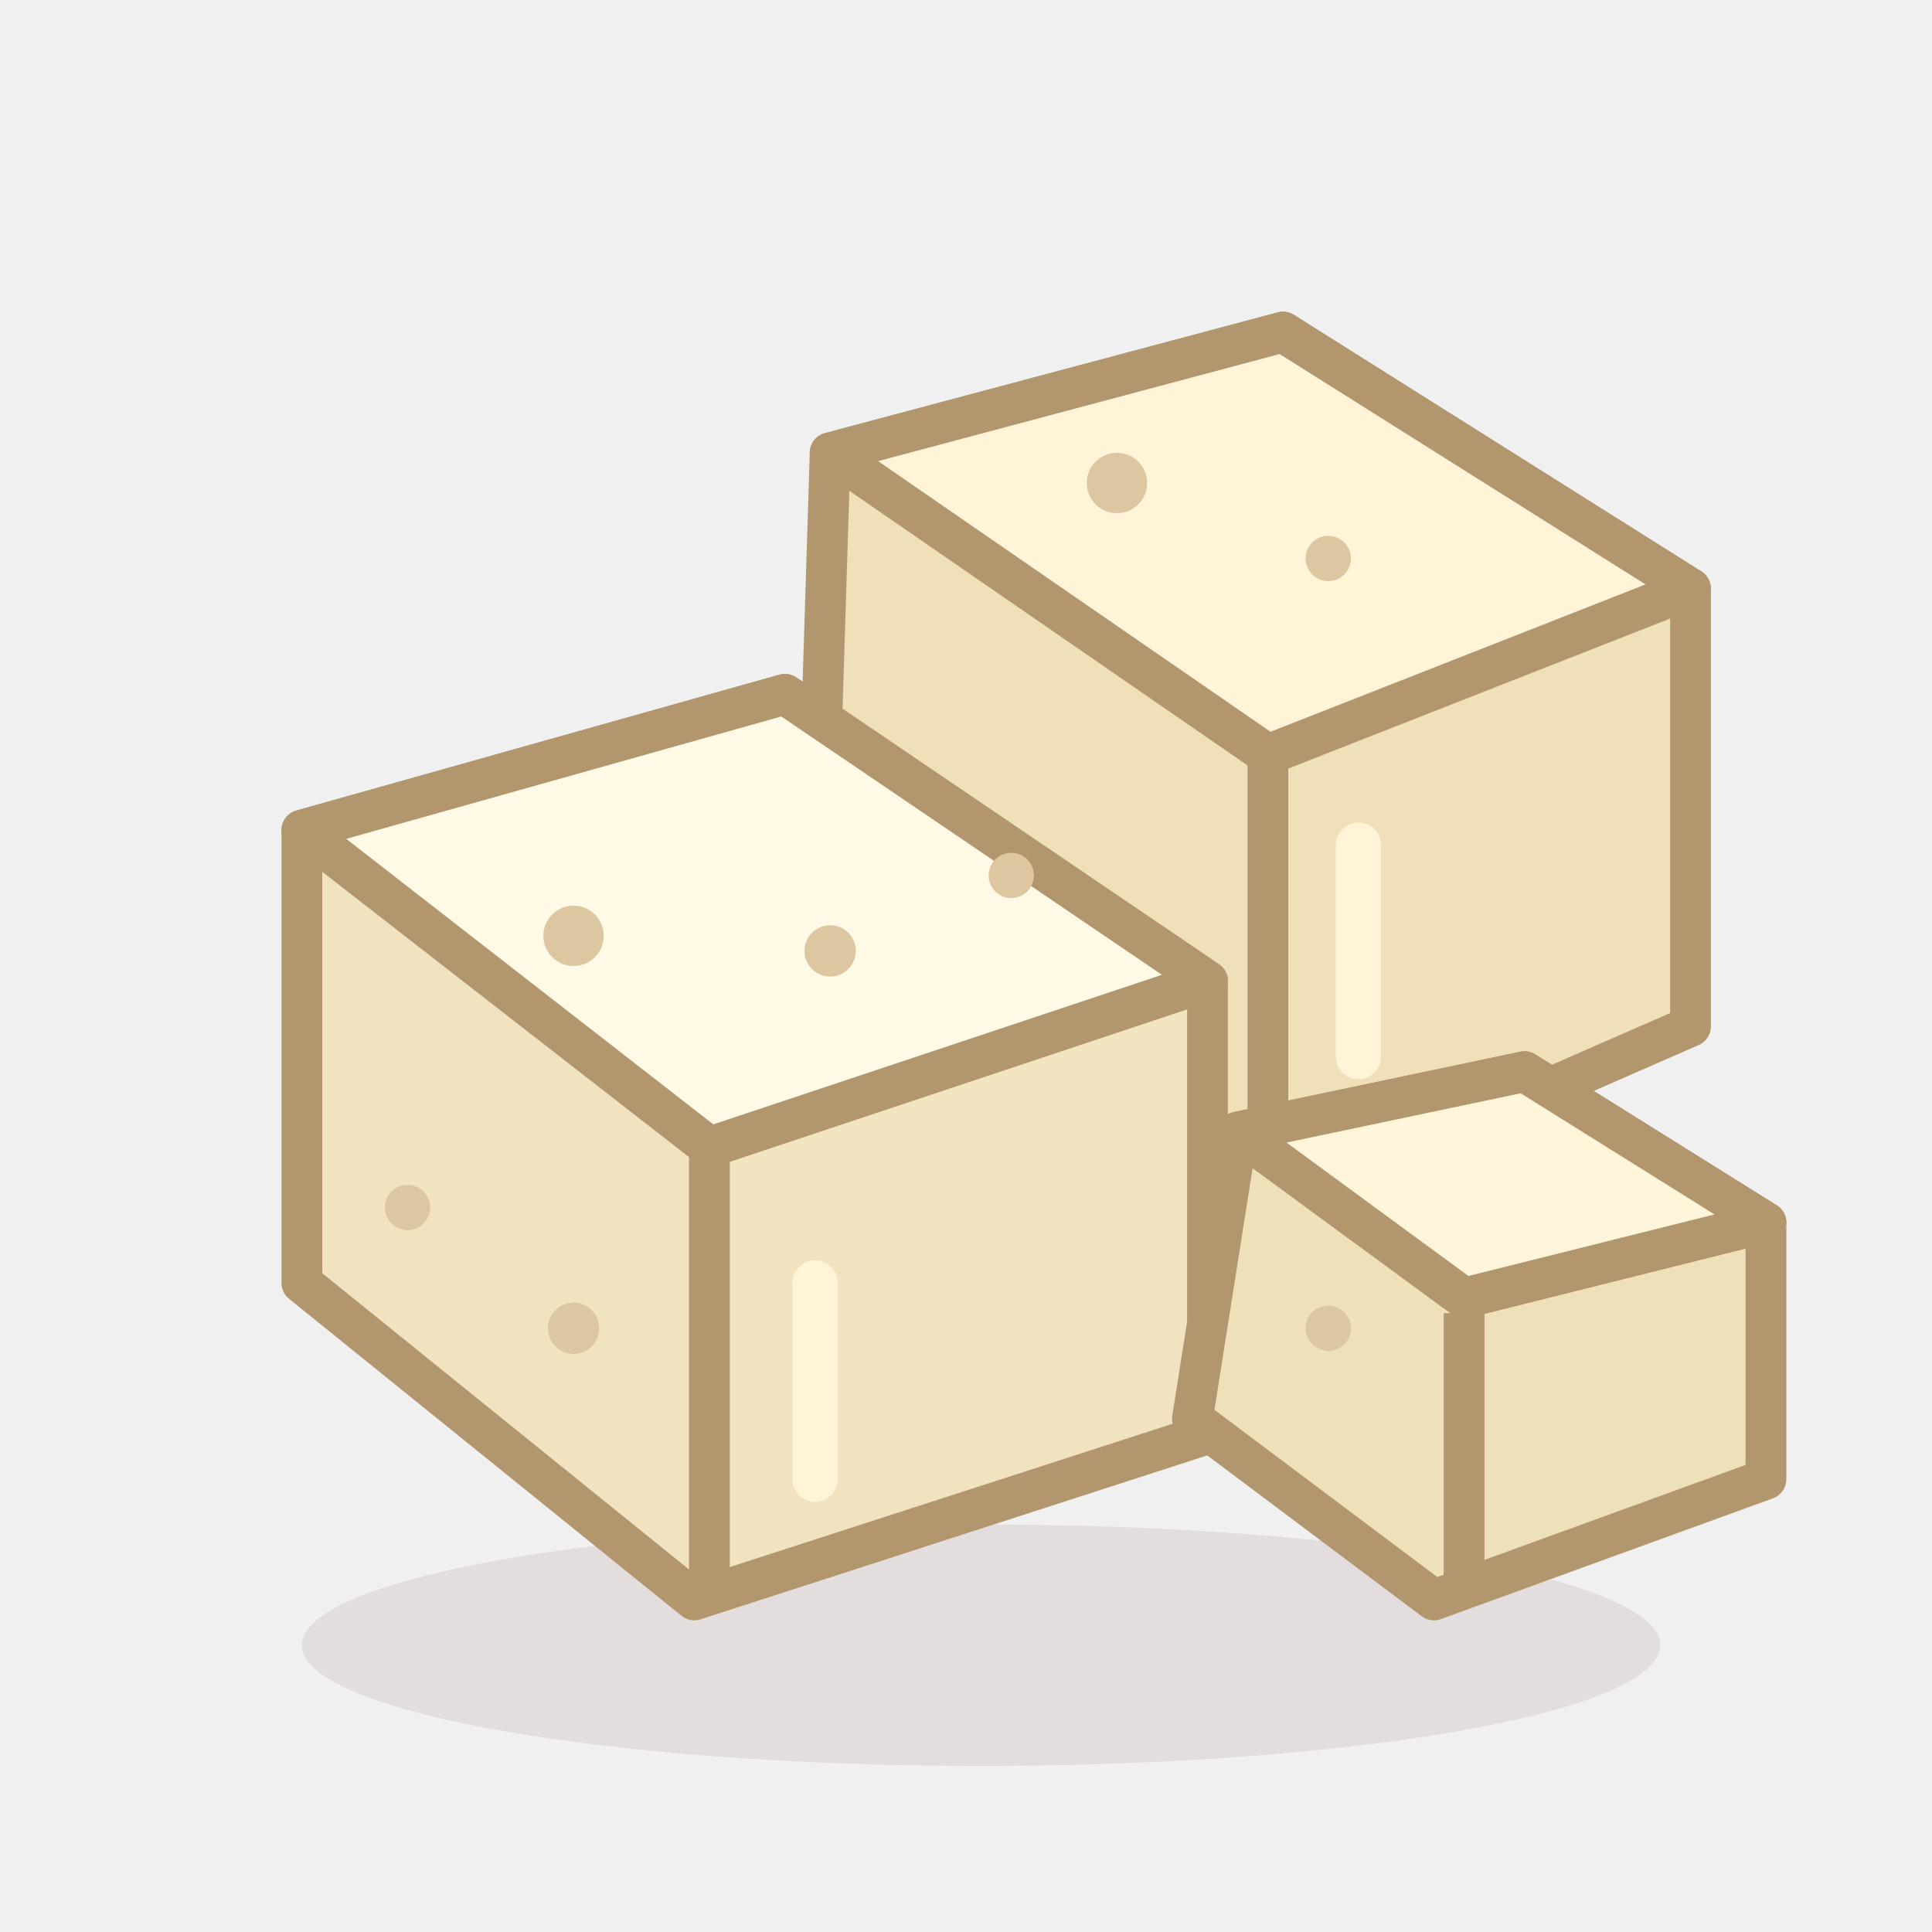
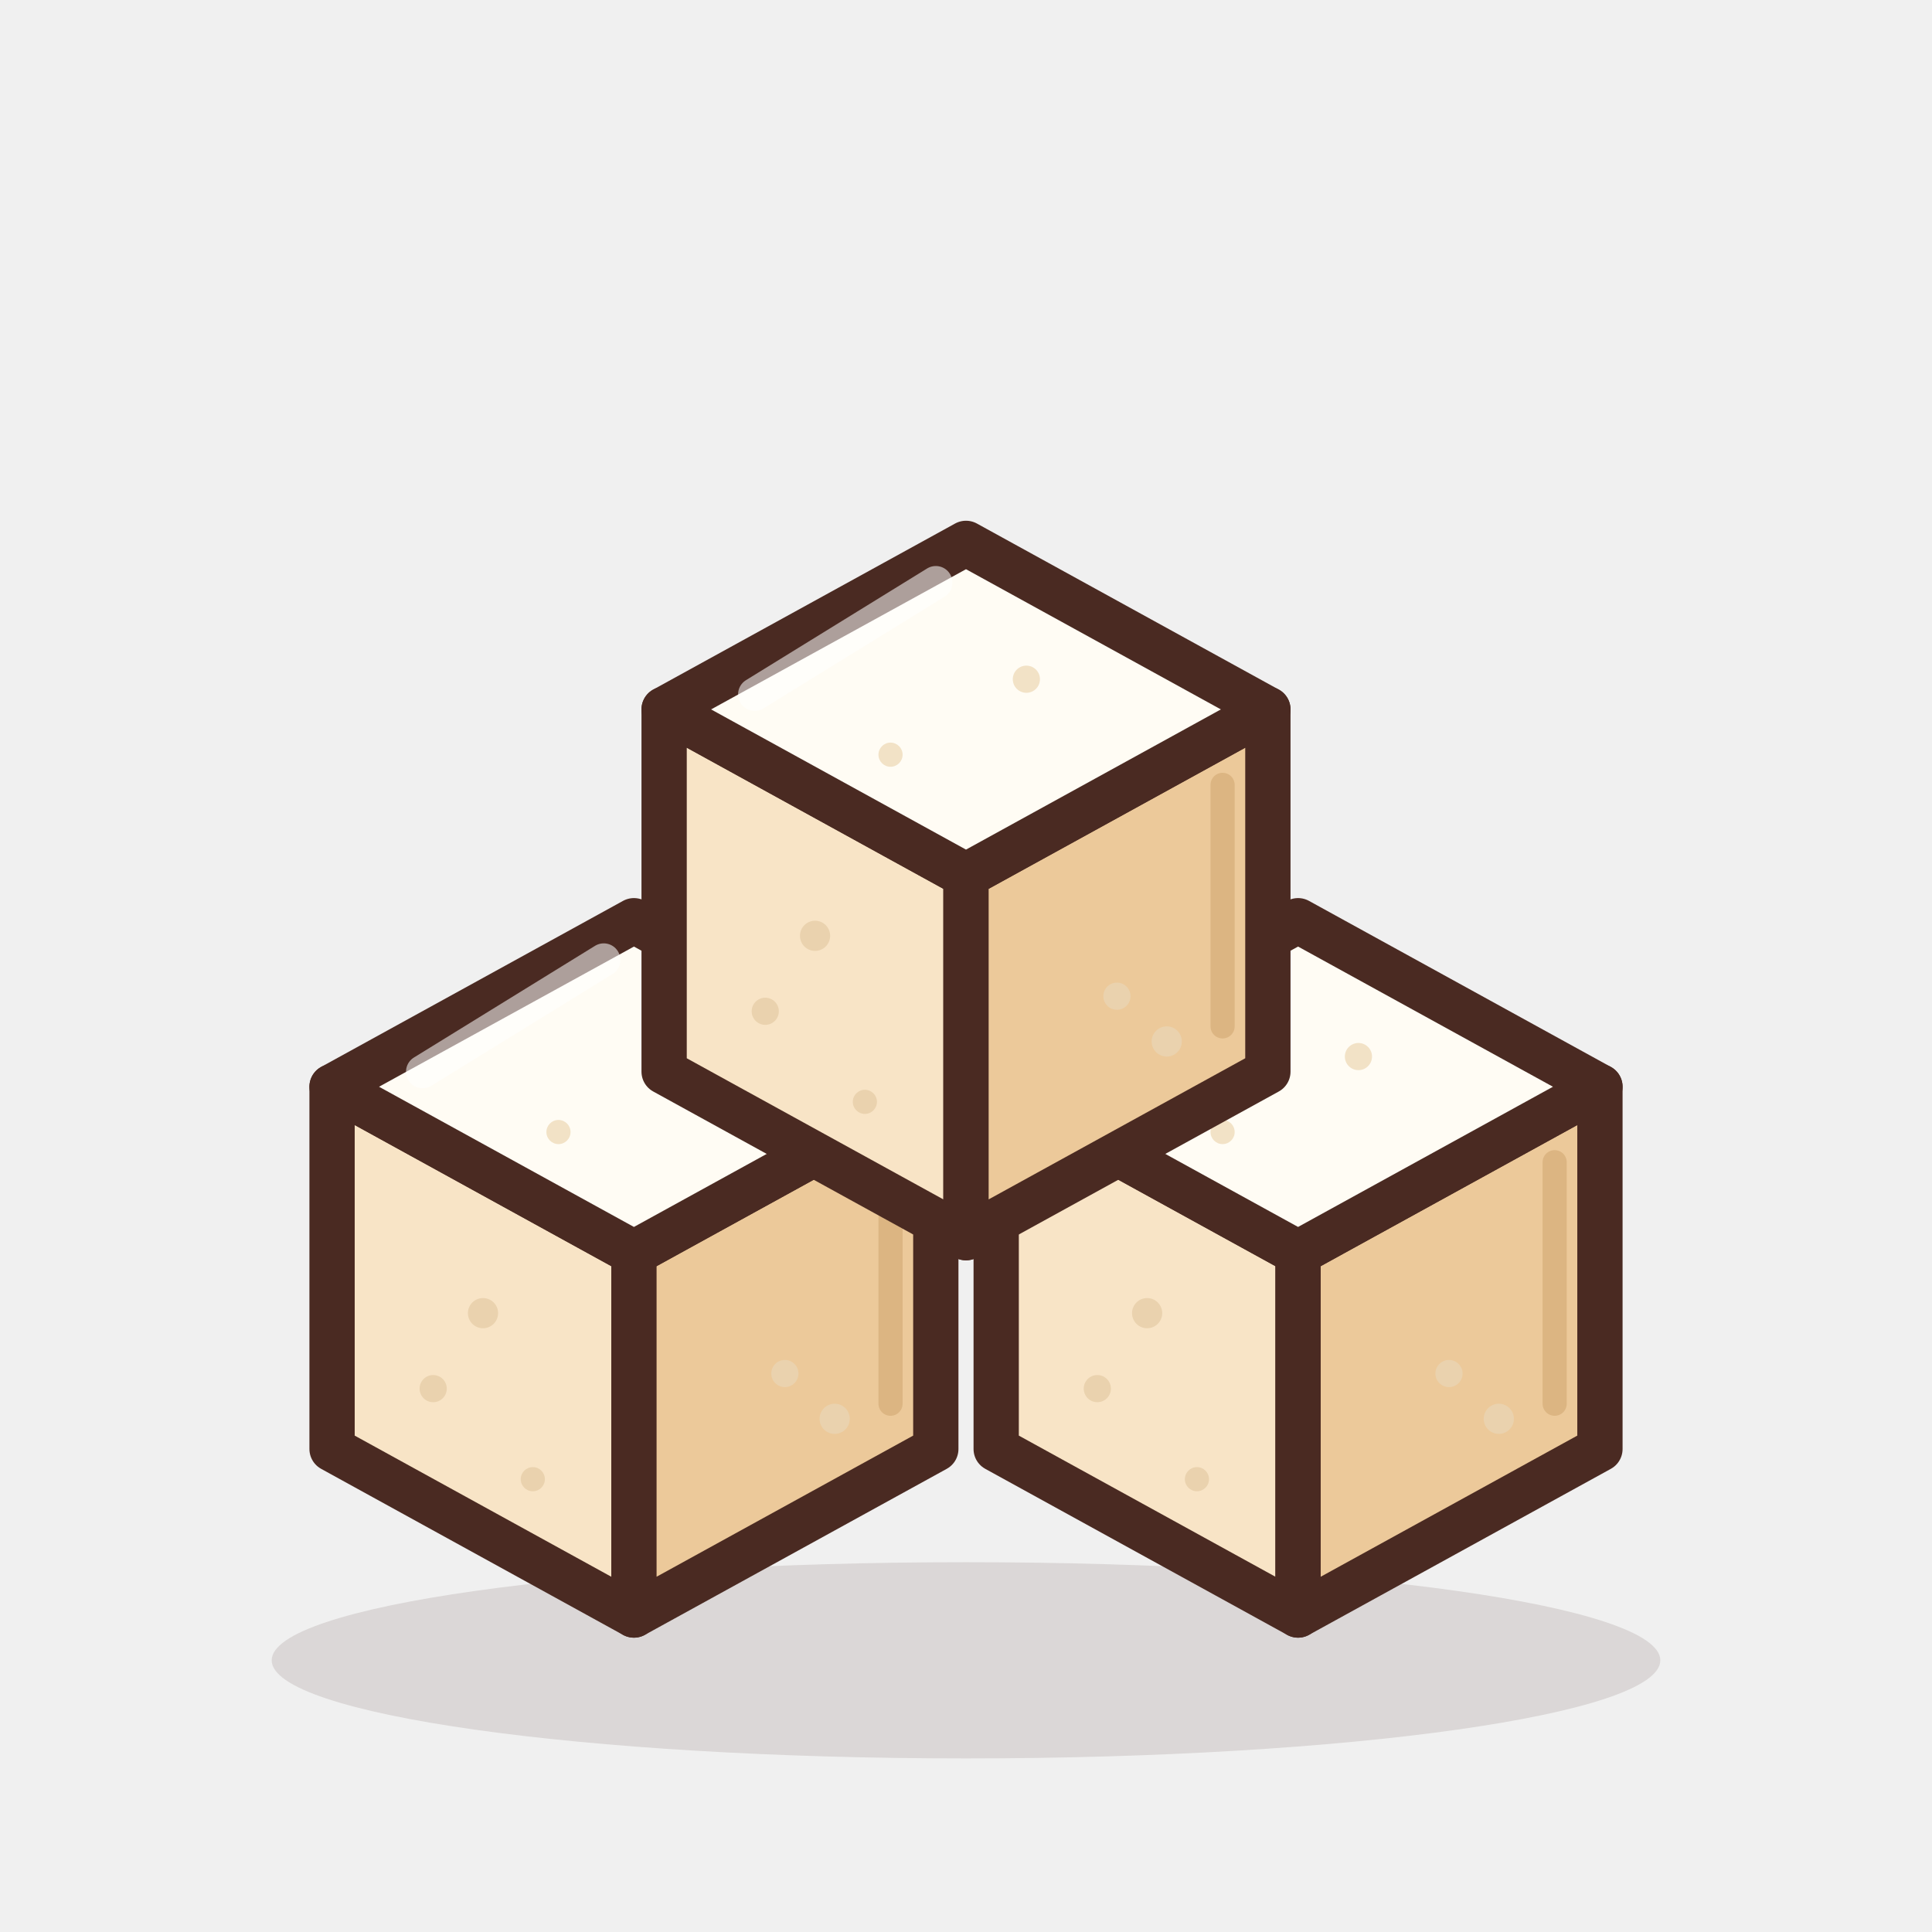
- <svg xmlns="http://www.w3.org/2000/svg" viewBox="0 0 128 128" fill="none">
-   <ellipse cx="65" cy="109" rx="45" ry="8" fill="#723c36" opacity=".1" />
-   <g stroke="#b2966d" stroke-width="2.7" stroke-linejoin="round">
-     <path d="m55 30 30-8 27 17v29L80 82 54 62l1-32Z" fill="#efe0b9" />
-     <path d="m55 30 29 20 28-11-27-17-30 8Z" fill="#fff4d7" />
-     <path d="M84 50v29" />
-     <path d="m20 55 32-9 28 19v30l-34 11-26-21V55Z" fill="#f1e3bf" />
-     <path d="m20 55 27 21 33-11-28-19-32 9Z" fill="#fff9e6" />
-     <path d="M47 76v29" />
-     <path d="m82 75 19-4 16 10v17l-22 8-16-12 3-19Z" fill="#eee0b8" />
-     <path d="m82 75 15 11 20-5-16-10-19 4Z" fill="#fff5da" />
-     <path d="M97 87v18" />
+ <svg xmlns="http://www.w3.org/2000/svg" viewBox="0 0 128 128" stroke-linecap="round" stroke-linejoin="round">
+   <style>.o,.p,.q,.s,.t,.u{stroke:#4a2a22}.o,.p,.q,.h,.l{fill:none}.o,.s{stroke-width:3}.p,.t{stroke-width:2}.q,.u{stroke-width:1.4}.h{stroke:#fff;stroke-opacity:.55}</style>
+   <ellipse cx="64" cy="110" rx="46" ry="6.5" fill="#3a1d16" opacity=".12" />
+   <path d="M22 72L42 83L42 107L22 96Z" fill="#f8e4c6" class="s" />
+   <path d="M42 83L62 72L62 96L42 107Z" fill="#ecc99a" class="s" />
+   <path d="M42 61L62 72L42 83L22 72Z" fill="#fffcf4" class="s" />
+   <path d="M28 71l12-7.4" class="h" stroke-width="2.2" />
+   <path d="M59 77v16" class="l" stroke="#dcb582" stroke-width="1.6" />
+   <g fill="#ead2ae">
+     <circle cx="32" cy="87" r="1" />
+     <circle cx="28.7" cy="92" r=".9" />
+     <circle cx="35.3" cy="98" r=".8" />
+     <circle cx="52" cy="91" r=".9" />
+     <circle cx="55.3" cy="94" r="1" />
  </g>
-   <g fill="#dcc7a0">
-     <circle cx="38" cy="62" r="2" />
-     <circle cx="55" cy="63" r="1.7" />
-     <circle cx="67" cy="58" r="1.5" />
-     <circle cx="74" cy="32" r="2" />
-     <circle cx="88" cy="37" r="1.5" />
-     <circle cx="27" cy="80" r="1.5" />
-     <circle cx="38" cy="88" r="1.7" />
-     <circle cx="88" cy="88" r="1.5" />
+   <g fill="#f2e2c6">
+     <circle cx="46" cy="70" r=".9" />
+     <circle cx="37" cy="75" r=".8" />
  </g>
-   <path d="M54 85v13m36-42v14" stroke="#fff4d7" stroke-width="3" stroke-linecap="round" />
+   <path d="M66 72L86 83L86 107L66 96Z" fill="#f8e4c6" class="s" />
+   <path d="M86 83L106 72L106 96L86 107Z" fill="#ecc99a" class="s" />
+   <path d="M86 61L106 72L86 83L66 72Z" fill="#fffcf4" class="s" />
+   <path d="M72 71l12-7.4" class="h" stroke-width="2.2" />
+   <path d="M103 77v16" class="l" stroke="#dcb582" stroke-width="1.6" />
+   <g fill="#ead2ae">
+     <circle cx="76" cy="87" r="1" />
+     <circle cx="72.7" cy="92" r=".9" />
+     <circle cx="79.3" cy="98" r=".8" />
+     <circle cx="96" cy="91" r=".9" />
+     <circle cx="99.3" cy="94" r="1" />
+   </g>
+   <g fill="#f2e2c6">
+     <circle cx="90" cy="70" r=".9" />
+     <circle cx="81" cy="75" r=".8" />
+   </g>
+   <path d="M44 47L64 58L64 82L44 71Z" fill="#f8e4c6" class="s" />
+   <path d="M64 58L84 47L84 71L64 82Z" fill="#ecc99a" class="s" />
+   <path d="M64 36L84 47L64 58L44 47Z" fill="#fffcf4" class="s" />
+   <path d="M50 46l12-7.4" class="h" stroke-width="2.2" />
+   <path d="M81 52v16" class="l" stroke="#dcb582" stroke-width="1.6" />
+   <g fill="#ead2ae">
+     <circle cx="54" cy="62" r="1" />
+     <circle cx="50.7" cy="67" r=".9" />
+     <circle cx="57.3" cy="73" r=".8" />
+     <circle cx="74" cy="66" r=".9" />
+     <circle cx="77.3" cy="69" r="1" />
+   </g>
+   <g fill="#f2e2c6">
+     <circle cx="68" cy="45" r=".9" />
+     <circle cx="59" cy="50" r=".8" />
+   </g>
</svg>
